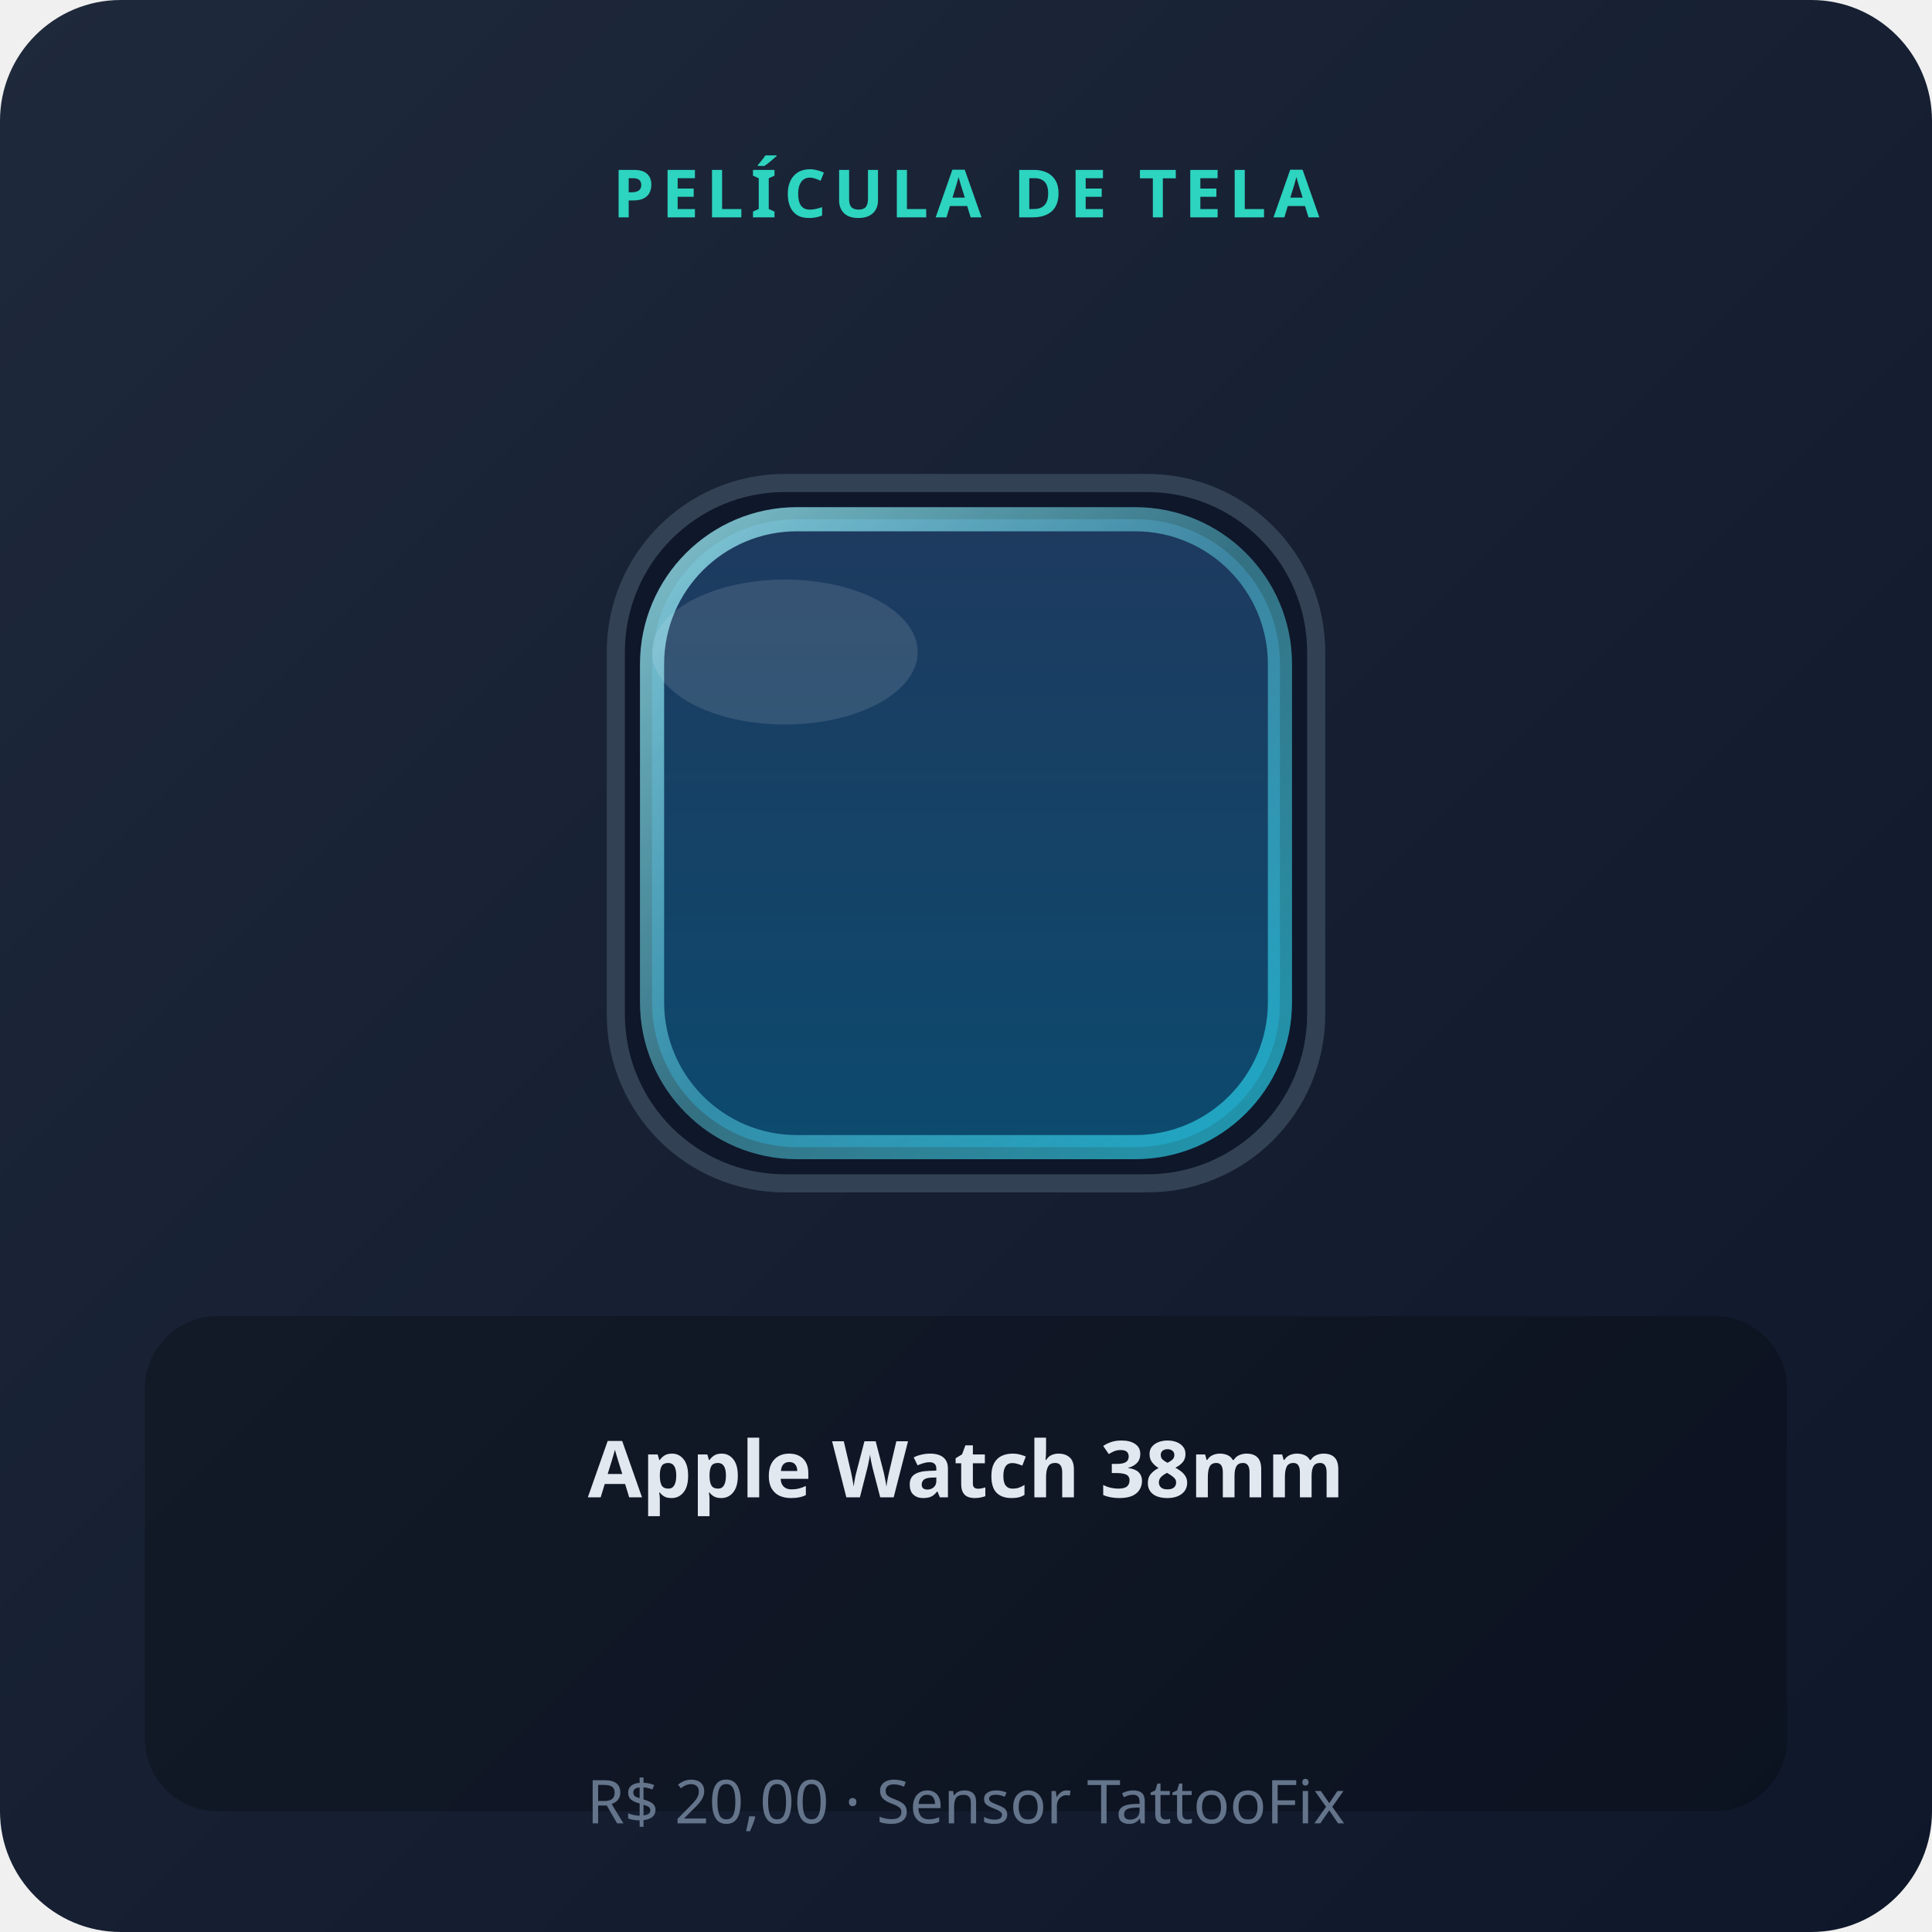
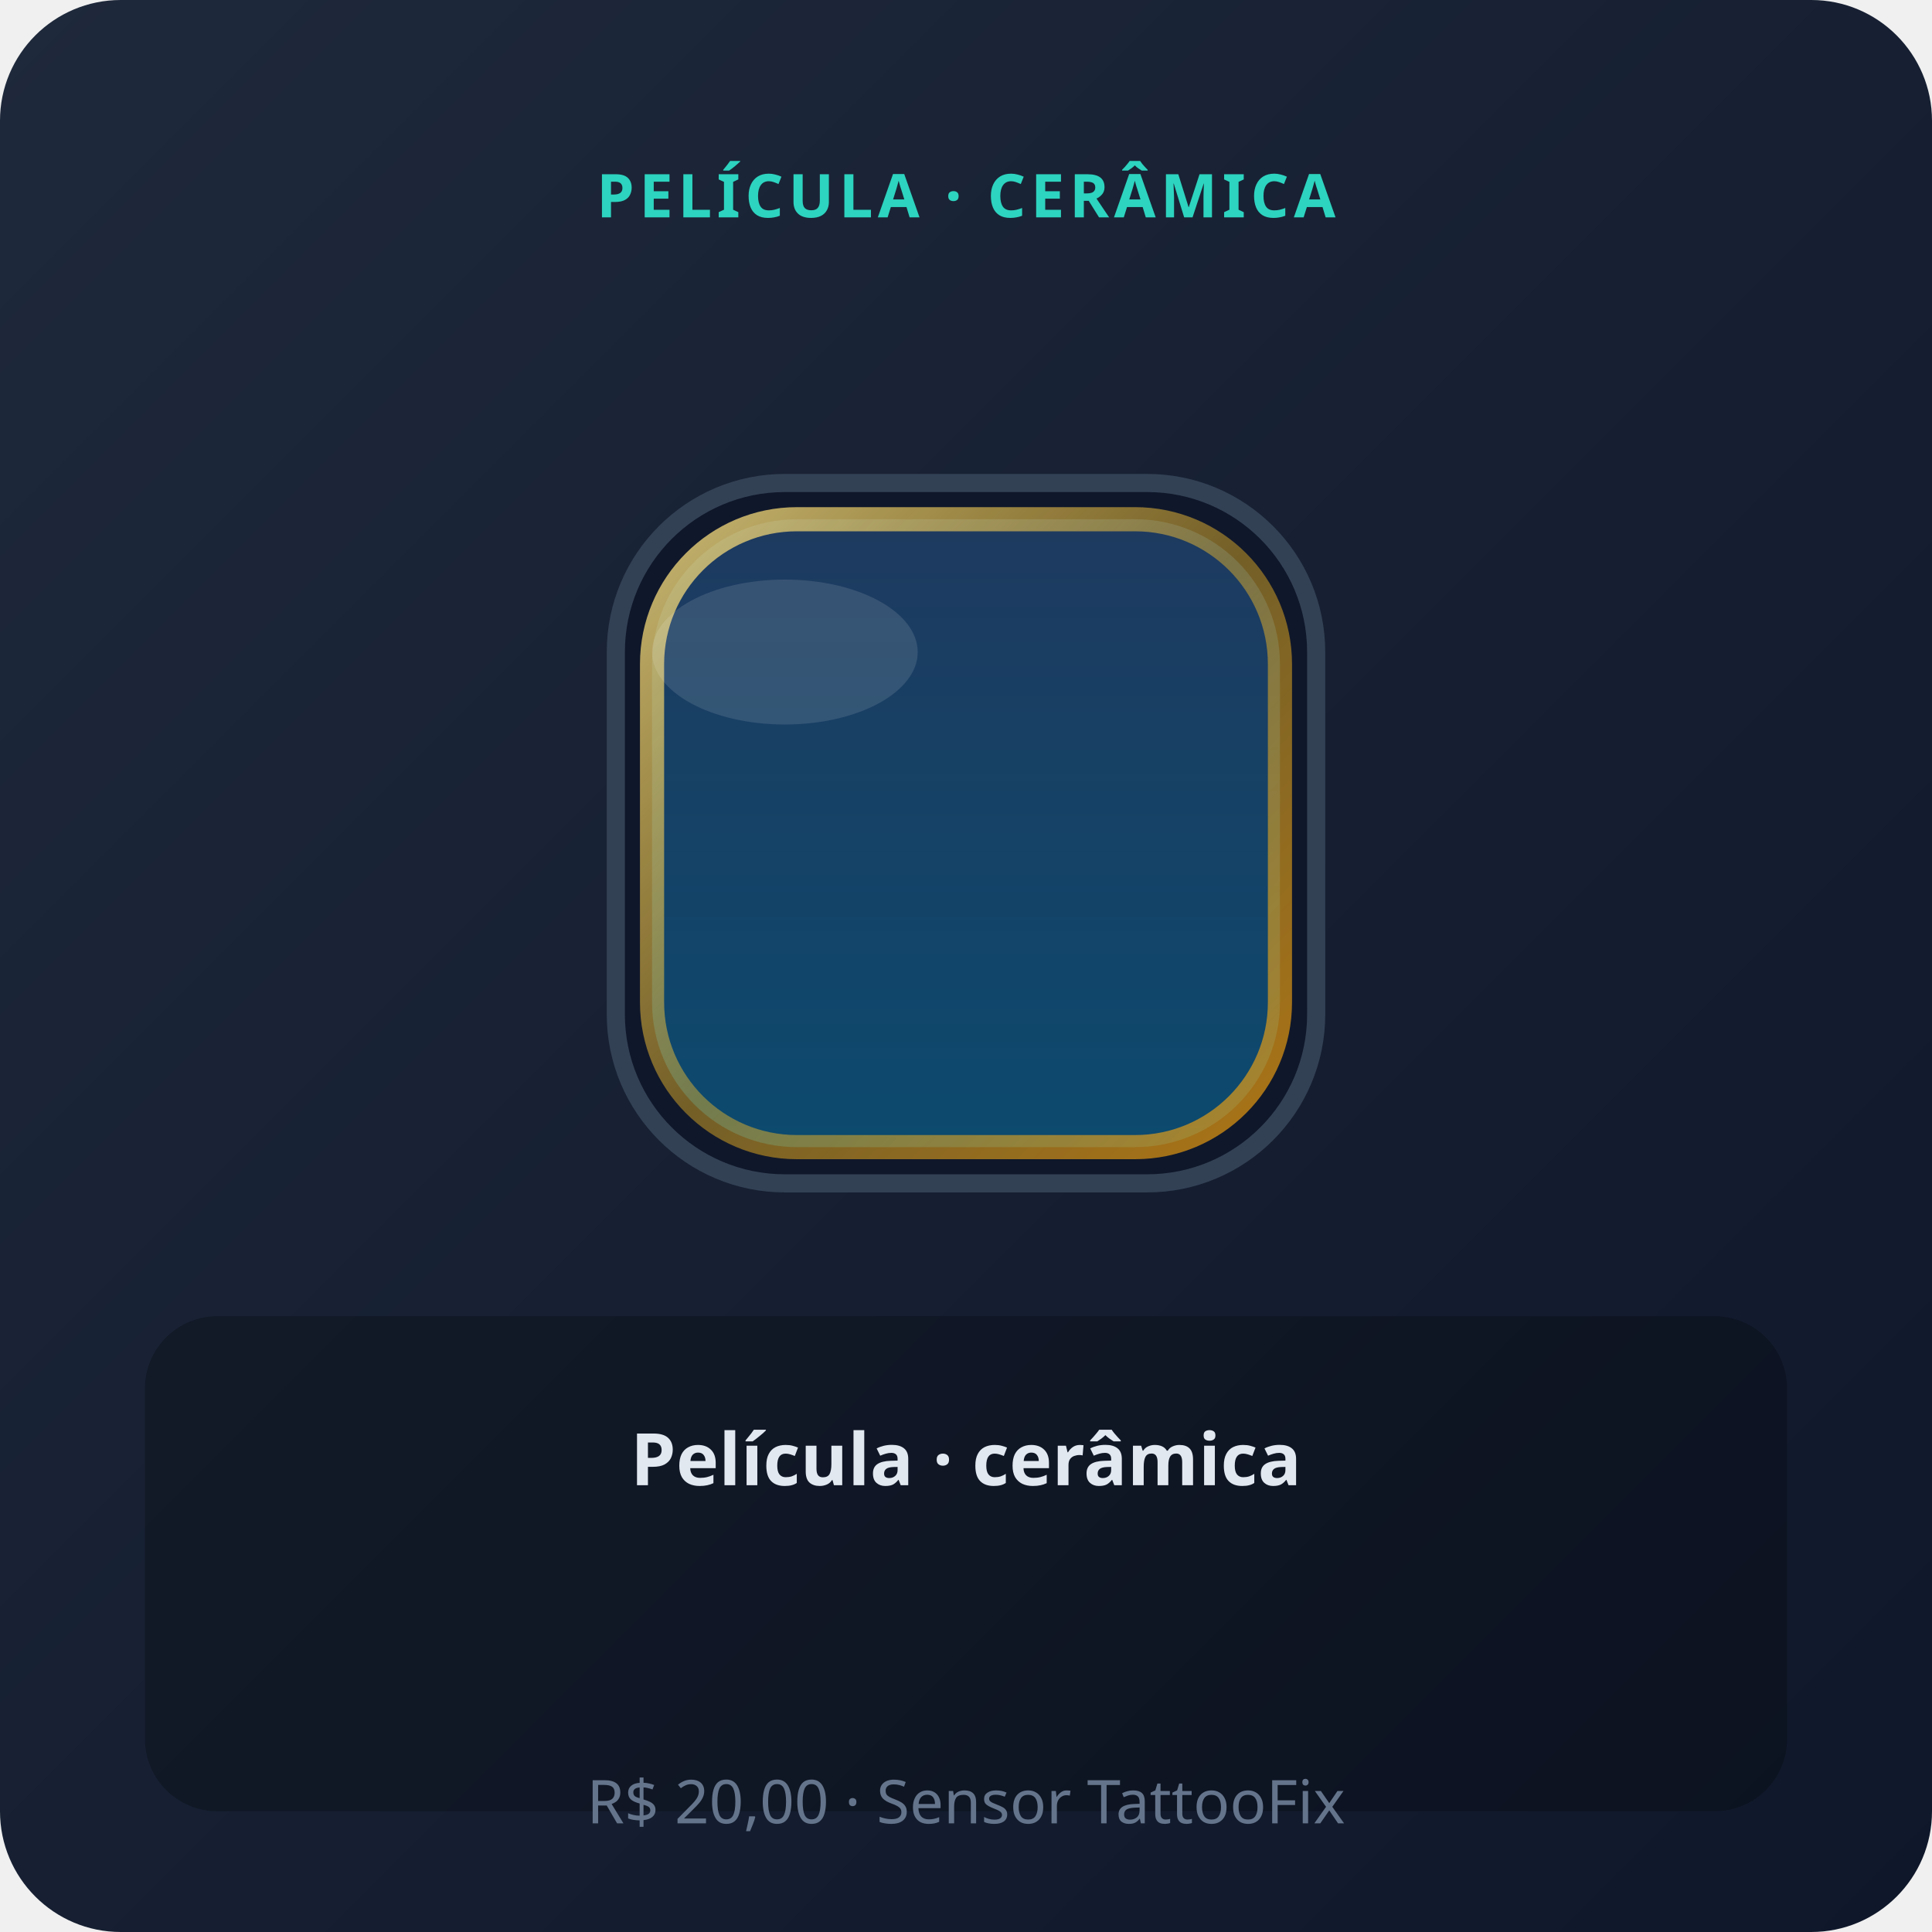
<svg xmlns="http://www.w3.org/2000/svg" viewBox="0 0 320 320" role="img" aria-label="Película de tela — Apple Watch 38mm">
  <defs>
    <linearGradient id="bgpeliculaapple38mm" x1="0%" y1="0%" x2="100%" y2="100%">
      <stop offset="0%" stop-color="#1e293b" />
      <stop offset="100%" stop-color="#0f172a" />
    </linearGradient>
    <linearGradient id="screenpeliculaapple38mm" x1="0%" y1="0%" x2="0%" y2="100%">
      <stop offset="0%" stop-color="#1e3a5f" />
      <stop offset="100%" stop-color="#0c4a6e" />
    </linearGradient>
    <linearGradient id="glasspeliculaapple38mm" x1="0%" y1="0%" x2="100%" y2="100%">
-       <stop offset="0%" stop-color="#a5f3fc" stop-opacity="0.9" />
-       <stop offset="50%" stop-color="#67e8f9" stop-opacity="0.5" />
-       <stop offset="100%" stop-color="#22d3ee" stop-opacity="0.8" />
+       <stop offset="0%" stop-color="#fde68a" stop-opacity="0.9" />
+       <stop offset="50%" stop-color="#fbbf24" stop-opacity="0.5" />
+       <stop offset="100%" stop-color="#f59e0b" stop-opacity="0.8" />
    </linearGradient>
  </defs>
  <rect width="320" height="320" rx="20" fill="url(#bgpeliculaapple38mm)" />
-   <text x="160" y="36" text-anchor="middle" fill="#2dd4bf" font-family="system-ui,sans-serif" font-size="11" font-weight="700" letter-spacing="1.2">PELÍCULA DE TELA</text>
+   <text x="160" y="36" text-anchor="middle" fill="#2dd4bf" font-family="system-ui,sans-serif" font-size="10" font-weight="700" letter-spacing="0.8">PELÍCULA · CERÂMICA</text>
  <rect x="102" y="80" width="116" height="116" rx="28" fill="#0f172a" stroke="#334155" stroke-width="3" />
  <rect x="108" y="86" width="104" height="104" rx="24" fill="url(#screenpeliculaapple38mm)" />
  <rect x="108" y="86" width="104" height="104" rx="24" fill="none" stroke="url(#glasspeliculaapple38mm)" stroke-width="4" opacity="0.85" />
  <ellipse cx="130" cy="108" rx="22" ry="12" fill="#fff" opacity="0.12" />
  <rect x="24" y="218" width="272" height="82" rx="12" fill="#000" fill-opacity="0.25" />
-   <text x="160" y="248" text-anchor="middle" fill="#e2e8f0" font-family="system-ui,sans-serif" font-size="13" font-weight="600">Apple Watch 38mm</text>
+   <text x="160" y="246" text-anchor="middle" fill="#e2e8f0" font-family="system-ui,sans-serif" font-size="12" font-weight="700">Película · cerâmica</text>
  <text x="160" y="302" text-anchor="middle" fill="#64748b" font-family="system-ui,sans-serif" font-size="10">R$ 20,00 · Sensor TattooFix</text>
</svg>
